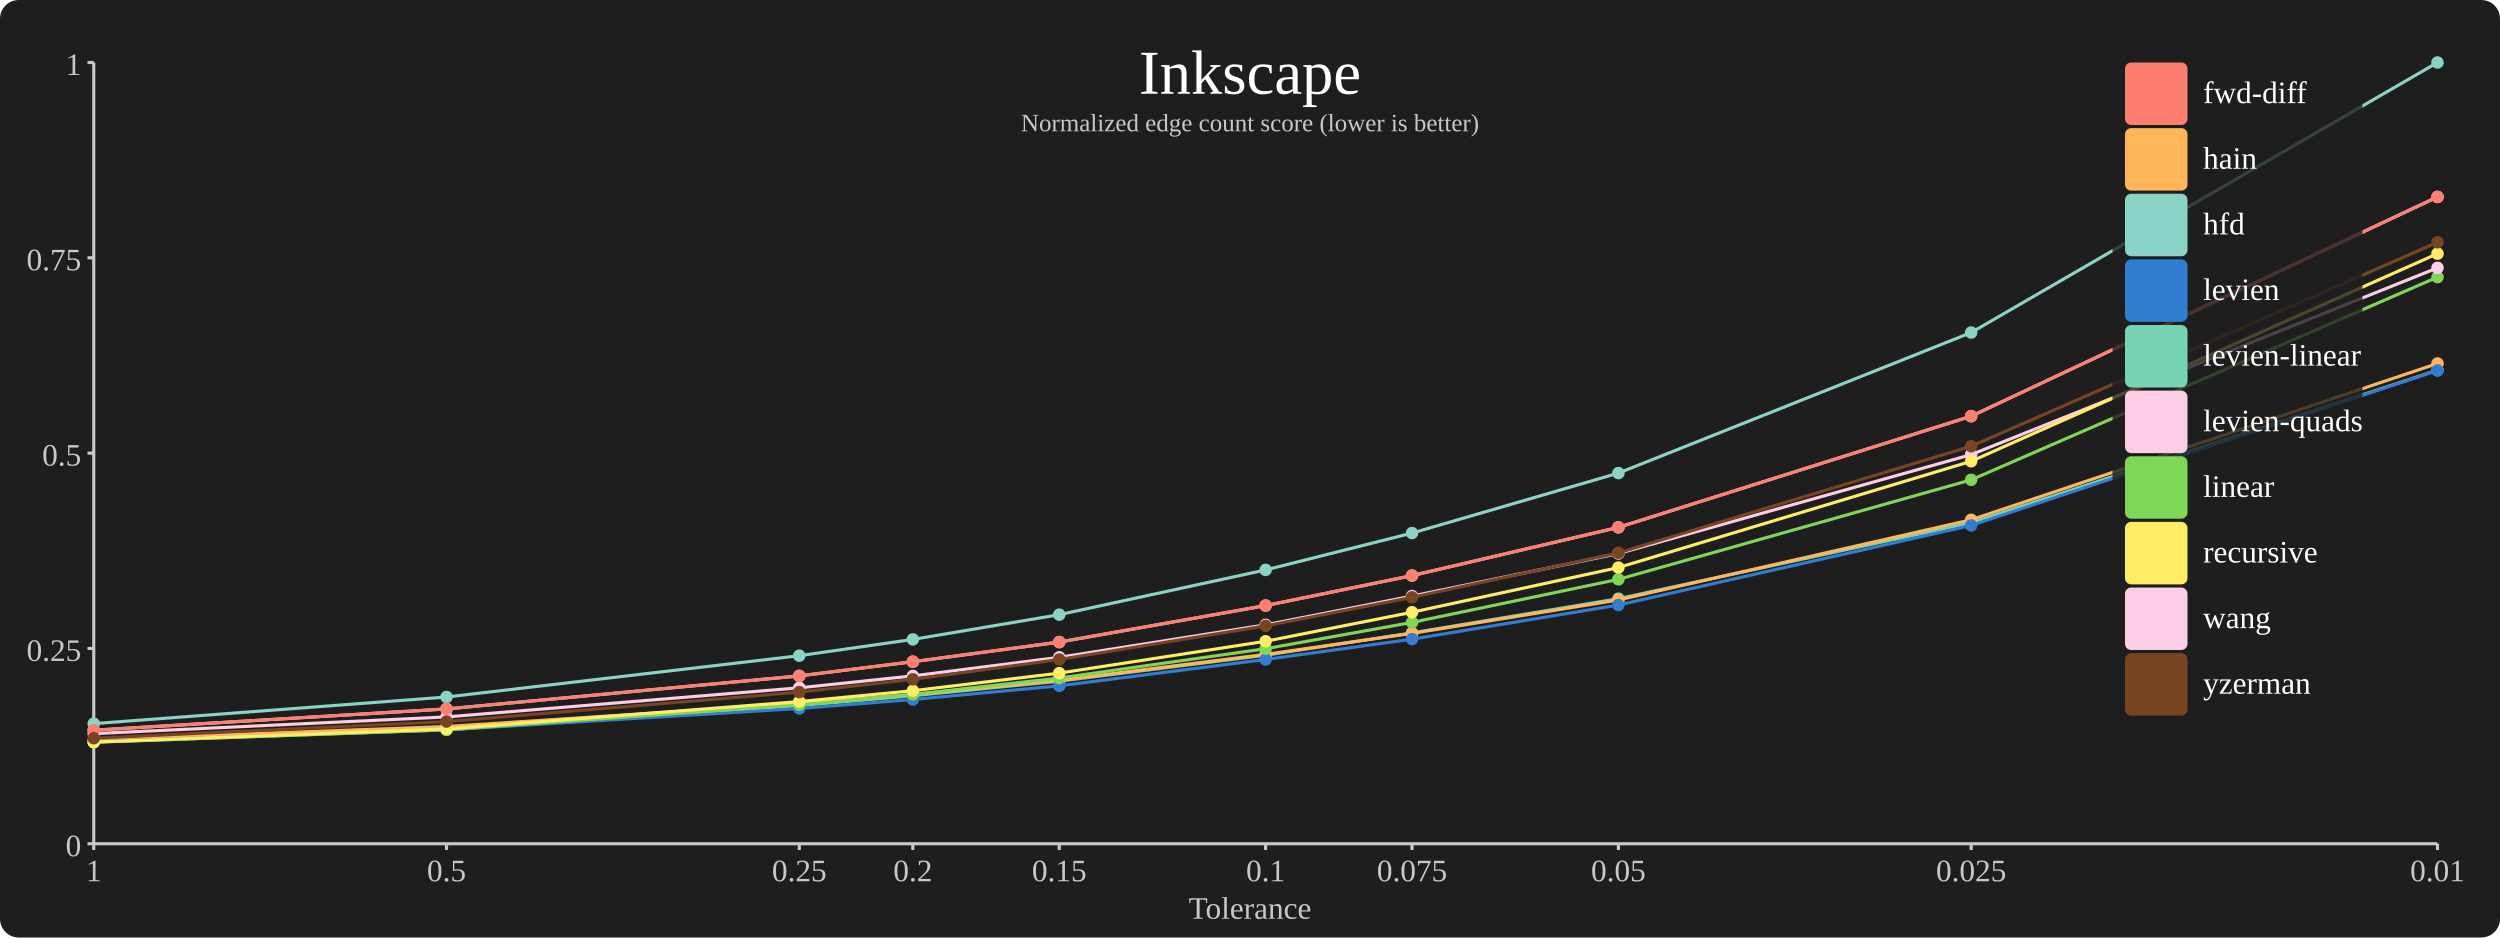
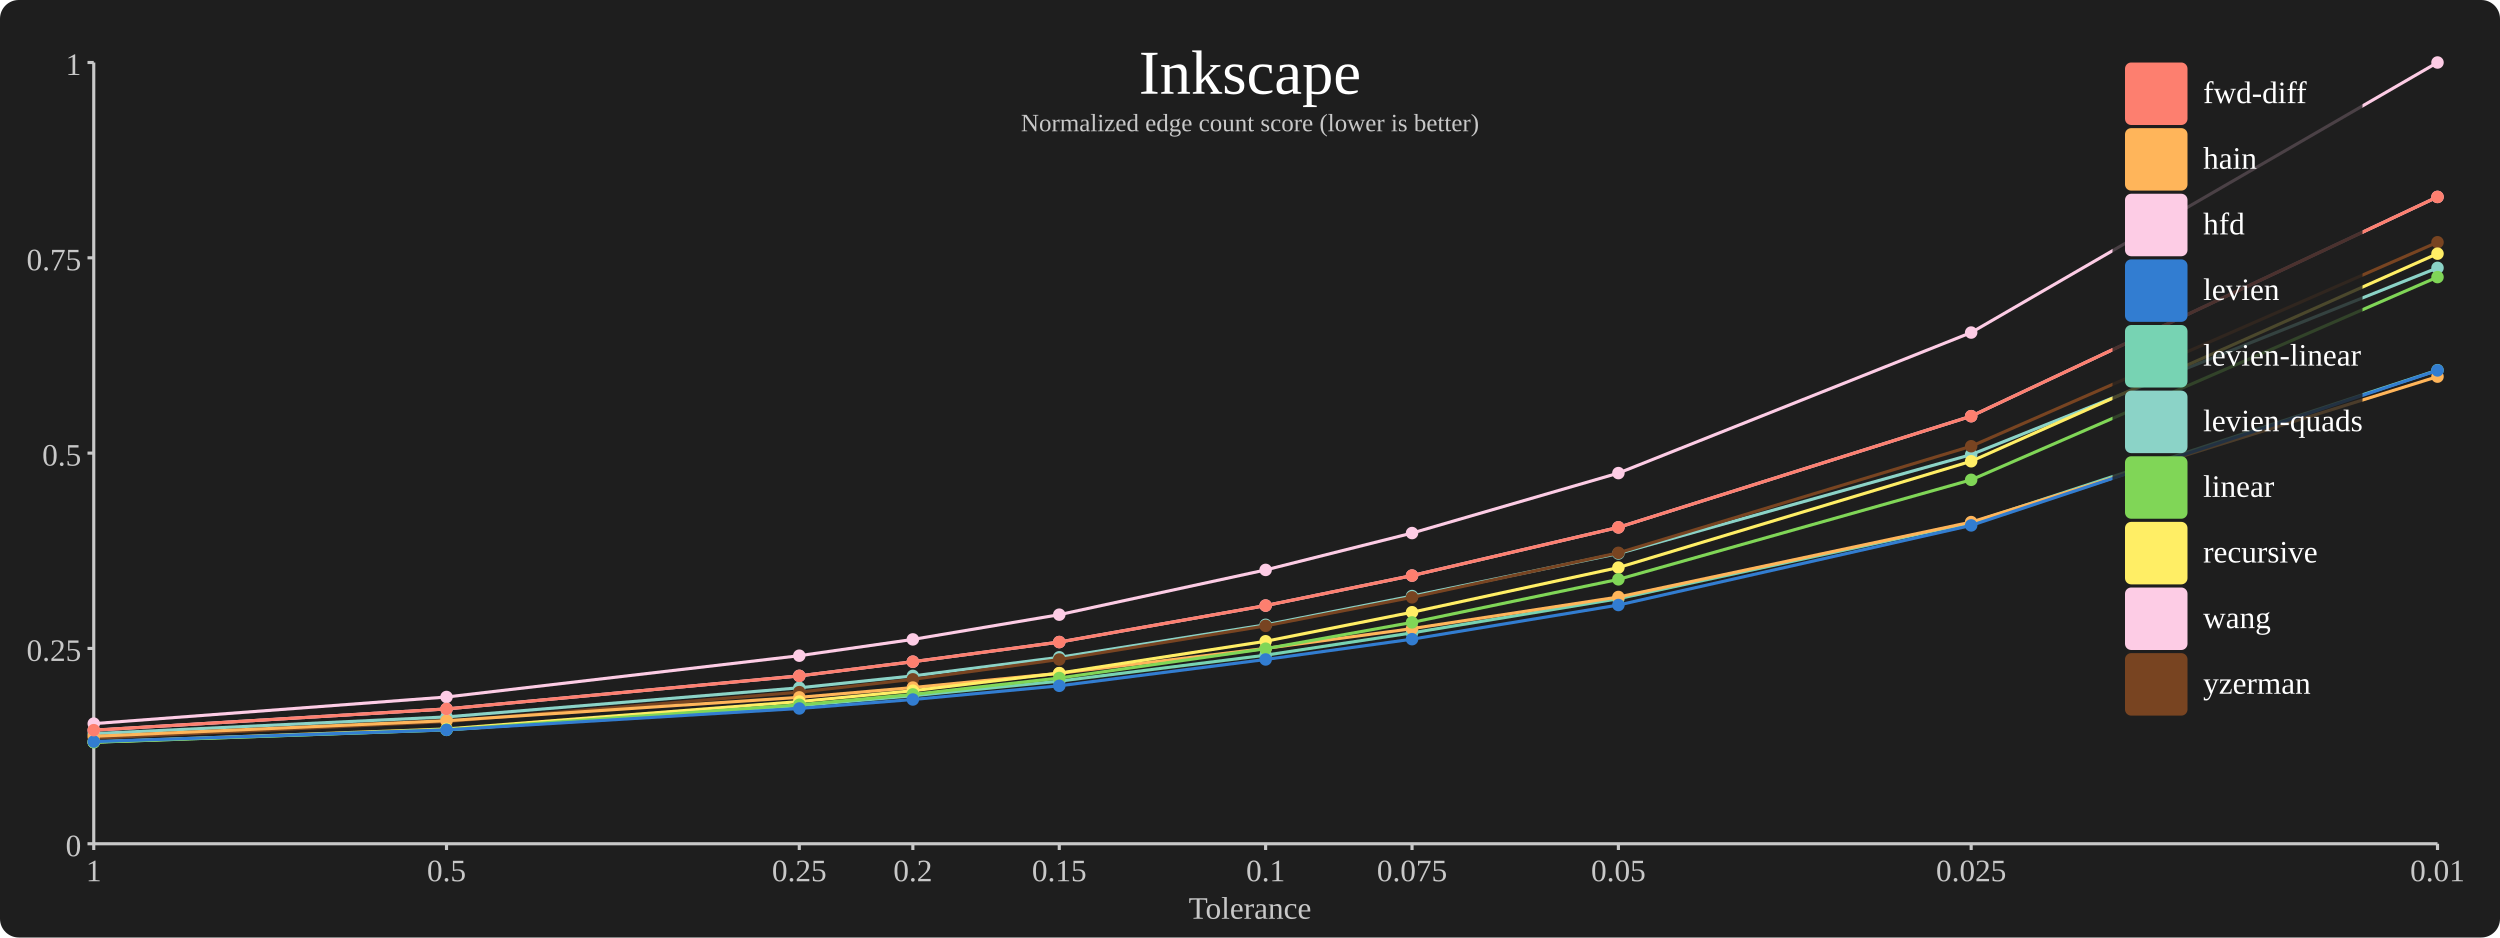
<svg xmlns="http://www.w3.org/2000/svg" viewBox="0 0 800 300">
  <rect x="0" y="0" width="800" height="300" ry="6" style="fill:rgb(30,30,30);stroke:none;fill-opacity:1;stroke-opacity:1;" />
  <path d="M 30 20 L 30 270" style="stroke:rgb(200,200,200);stroke-width:1" />
  <path d="M 30 270 L 780 270" style="stroke:rgb(200,200,200);stroke-width:1" />
  <path d="M 780 270 L 780 272" style="stroke:rgb(200,200,200);stroke-width:1" />
  <text x="780" y="282" style="font-size:10px;fill:rgb(200,200,200);text-anchor:middle;text-align:center;"> 0.01 </text>
  <path d="M 630.772 270 L 630.772 272" style="stroke:rgb(200,200,200);stroke-width:1" />
  <text x="630.772" y="282" style="font-size:10px;fill:rgb(200,200,200);text-anchor:middle;text-align:center;"> 0.025 </text>
  <path d="M 517.886 270 L 517.886 272" style="stroke:rgb(200,200,200);stroke-width:1" />
  <text x="517.886" y="282" style="font-size:10px;fill:rgb(200,200,200);text-anchor:middle;text-align:center;"> 0.05 </text>
  <path d="M 451.852 270 L 451.852 272" style="stroke:rgb(200,200,200);stroke-width:1" />
  <text x="451.852" y="282" style="font-size:10px;fill:rgb(200,200,200);text-anchor:middle;text-align:center;"> 0.075 </text>
  <path d="M 405 270 L 405 272" style="stroke:rgb(200,200,200);stroke-width:1" />
  <text x="405" y="282" style="font-size:10px;fill:rgb(200,200,200);text-anchor:middle;text-align:center;"> 0.1 </text>
  <path d="M 338.966 270 L 338.966 272" style="stroke:rgb(200,200,200);stroke-width:1" />
  <text x="338.966" y="282" style="font-size:10px;fill:rgb(200,200,200);text-anchor:middle;text-align:center;"> 0.15 </text>
  <path d="M 292.114 270 L 292.114 272" style="stroke:rgb(200,200,200);stroke-width:1" />
  <text x="292.114" y="282" style="font-size:10px;fill:rgb(200,200,200);text-anchor:middle;text-align:center;"> 0.2 </text>
  <path d="M 255.773 270 L 255.773 272" style="stroke:rgb(200,200,200);stroke-width:1" />
  <text x="255.773" y="282" style="font-size:10px;fill:rgb(200,200,200);text-anchor:middle;text-align:center;"> 0.25 </text>
  <path d="M 142.886 270 L 142.886 272" style="stroke:rgb(200,200,200);stroke-width:1" />
  <text x="142.886" y="282" style="font-size:10px;fill:rgb(200,200,200);text-anchor:middle;text-align:center;"> 0.5 </text>
  <path d="M 30 270 L 30 272" style="stroke:rgb(200,200,200);stroke-width:1" />
  <text x="30" y="282" style="font-size:10px;fill:rgb(200,200,200);text-anchor:middle;text-align:center;"> 1 </text>
  <path d="M 28 270 L 30 270" style="stroke:rgb(200,200,200);stroke-width:1" />
  <text x="26" y="274" style="font-size:10px;fill:rgb(200,200,200);text-anchor:end;text-align:right;"> 0 </text>
  <path d="M 28 207.5 L 30 207.5" style="stroke:rgb(200,200,200);stroke-width:1" />
  <text x="26" y="211.5" style="font-size:10px;fill:rgb(200,200,200);text-anchor:end;text-align:right;"> 0.25 </text>
  <path d="M 28 145 L 30 145" style="stroke:rgb(200,200,200);stroke-width:1" />
  <text x="26" y="149" style="font-size:10px;fill:rgb(200,200,200);text-anchor:end;text-align:right;"> 0.5 </text>
  <path d="M 28 82.5 L 30 82.5" style="stroke:rgb(200,200,200);stroke-width:1" />
  <text x="26" y="86.5" style="font-size:10px;fill:rgb(200,200,200);text-anchor:end;text-align:right;"> 0.75 </text>
  <path d="M 28 20 L 30 20" style="stroke:rgb(200,200,200);stroke-width:1" />
  <text x="26" y="24" style="font-size:10px;fill:rgb(200,200,200);text-anchor:end;text-align:right;"> 1 </text>
  <text x="400" y="294" style="font-size:10px;fill:rgb(200,200,200);text-anchor:middle;text-align:center;"> Tolerance </text>
+   <circle cx="780" cy="85.715" r="2" style="fill:rgb(139,211,199);stroke:none;fill-opacity:1;stroke-opacity:1;" />
+   <path d="M 780 85.715 L 630.772 145.475" style="stroke:rgb(139,211,199);stroke-width:1" />
+   <circle cx="630.772" cy="145.475" r="2" style="fill:rgb(139,211,199);stroke:none;fill-opacity:1;stroke-opacity:1;" />
+   <path d="M 630.772 145.475 L 517.886 177.132" style="stroke:rgb(139,211,199);stroke-width:1" />
+   <circle cx="517.886" cy="177.132" r="2" style="fill:rgb(139,211,199);stroke:none;fill-opacity:1;stroke-opacity:1;" />
+   <path d="M 517.886 177.132 L 451.852 190.74" style="stroke:rgb(139,211,199);stroke-width:1" />
+   <circle cx="451.852" cy="190.74" r="2" style="fill:rgb(139,211,199);stroke:none;fill-opacity:1;stroke-opacity:1;" />
+   <path d="M 451.852 190.74 L 405 199.938" style="stroke:rgb(139,211,199);stroke-width:1" />
+   <circle cx="405" cy="199.938" r="2" style="fill:rgb(139,211,199);stroke:none;fill-opacity:1;stroke-opacity:1;" />
+   <path d="M 405 199.938 L 338.966 210.333" style="stroke:rgb(139,211,199);stroke-width:1" />
+   <circle cx="338.966" cy="210.333" r="2" style="fill:rgb(139,211,199);stroke:none;fill-opacity:1;stroke-opacity:1;" />
+   <path d="M 338.966 210.333 L 292.114 216.285" style="stroke:rgb(139,211,199);stroke-width:1" />
+   <circle cx="292.114" cy="216.285" r="2" style="fill:rgb(139,211,199);stroke:none;fill-opacity:1;stroke-opacity:1;" />
+   <path d="M 292.114 216.285 L 255.773 220.093" style="stroke:rgb(139,211,199);stroke-width:1" />
+   <circle cx="255.773" cy="220.093" r="2" style="fill:rgb(139,211,199);stroke:none;fill-opacity:1;stroke-opacity:1;" />
+   <path d="M 255.773 220.093 L 142.886 229.41" style="stroke:rgb(139,211,199);stroke-width:1" />
+   <circle cx="142.886" cy="229.41" r="2" style="fill:rgb(139,211,199);stroke:none;fill-opacity:1;stroke-opacity:1;" />
+   <path d="M 142.886 229.41 L 30 234.755" style="stroke:rgb(139,211,199);stroke-width:1" />
+   <circle cx="30" cy="234.755" r="2" style="fill:rgb(139,211,199);stroke:none;fill-opacity:1;stroke-opacity:1;" />
  <circle cx="780" cy="118.465" r="2" style="fill:rgb(119,211,179);stroke:none;fill-opacity:1;stroke-opacity:1;" />
  <path d="M 780 118.465 L 630.772 167.312" style="stroke:rgb(119,211,179);stroke-width:1" />
  <circle cx="630.772" cy="167.312" r="2" style="fill:rgb(119,211,179);stroke:none;fill-opacity:1;stroke-opacity:1;" />
  <path d="M 630.772 167.312 L 517.886 191.573" style="stroke:rgb(119,211,179);stroke-width:1" />
  <circle cx="517.886" cy="191.573" r="2" style="fill:rgb(119,211,179);stroke:none;fill-opacity:1;stroke-opacity:1;" />
  <path d="M 517.886 191.573 L 451.852 202.515" style="stroke:rgb(119,211,179);stroke-width:1" />
  <circle cx="451.852" cy="202.515" r="2" style="fill:rgb(119,211,179);stroke:none;fill-opacity:1;stroke-opacity:1;" />
  <path d="M 451.852 202.515 L 405 209.653" style="stroke:rgb(119,211,179);stroke-width:1" />
  <circle cx="405" cy="209.653" r="2" style="fill:rgb(119,211,179);stroke:none;fill-opacity:1;stroke-opacity:1;" />
  <path d="M 405 209.653 L 338.966 217.965" style="stroke:rgb(119,211,179);stroke-width:1" />
  <circle cx="338.966" cy="217.965" r="2" style="fill:rgb(119,211,179);stroke:none;fill-opacity:1;stroke-opacity:1;" />
  <path d="M 338.966 217.965 L 292.114 222.632" style="stroke:rgb(119,211,179);stroke-width:1" />
  <circle cx="292.114" cy="222.632" r="2" style="fill:rgb(119,211,179);stroke:none;fill-opacity:1;stroke-opacity:1;" />
  <path d="M 292.114 222.632 L 255.773 225.798" style="stroke:rgb(119,211,179);stroke-width:1" />
  <circle cx="255.773" cy="225.798" r="2" style="fill:rgb(119,211,179);stroke:none;fill-opacity:1;stroke-opacity:1;" />
  <path d="M 255.773 225.798 L 142.886 233.555" style="stroke:rgb(119,211,179);stroke-width:1" />
  <circle cx="142.886" cy="233.555" r="2" style="fill:rgb(119,211,179);stroke:none;fill-opacity:1;stroke-opacity:1;" />
  <path d="M 142.886 233.555 L 30 237.51" style="stroke:rgb(119,211,179);stroke-width:1" />
  <circle cx="30" cy="237.51" r="2" style="fill:rgb(119,211,179);stroke:none;fill-opacity:1;stroke-opacity:1;" />
-   <circle cx="780" cy="116.315" r="2" style="fill:rgb(255,181,90);stroke:none;fill-opacity:1;stroke-opacity:1;" />
-   <path d="M 780 116.315 L 630.772 166.325" style="stroke:rgb(255,181,90);stroke-width:1" />
-   <circle cx="630.772" cy="166.325" r="2" style="fill:rgb(255,181,90);stroke:none;fill-opacity:1;stroke-opacity:1;" />
-   <path d="M 630.772 166.325 L 517.886 191.985" style="stroke:rgb(255,181,90);stroke-width:1" />
-   <circle cx="517.886" cy="191.985" r="2" style="fill:rgb(255,181,90);stroke:none;fill-opacity:1;stroke-opacity:1;" />
-   <path d="M 517.886 191.985 L 451.852 202.677" style="stroke:rgb(255,181,90);stroke-width:1" />
-   <circle cx="451.852" cy="202.677" r="2" style="fill:rgb(255,181,90);stroke:none;fill-opacity:1;stroke-opacity:1;" />
-   <path d="M 451.852 202.677 L 405 209.39" style="stroke:rgb(255,181,90);stroke-width:1" />
-   <circle cx="405" cy="209.39" r="2" style="fill:rgb(255,181,90);stroke:none;fill-opacity:1;stroke-opacity:1;" />
-   <path d="M 405 209.39 L 338.966 217.678" style="stroke:rgb(255,181,90);stroke-width:1" />
-   <circle cx="338.966" cy="217.678" r="2" style="fill:rgb(255,181,90);stroke:none;fill-opacity:1;stroke-opacity:1;" />
-   <path d="M 338.966 217.678 L 292.114 222.228" style="stroke:rgb(255,181,90);stroke-width:1" />
-   <circle cx="292.114" cy="222.228" r="2" style="fill:rgb(255,181,90);stroke:none;fill-opacity:1;stroke-opacity:1;" />
-   <path d="M 292.114 222.228 L 255.773 225.113" style="stroke:rgb(255,181,90);stroke-width:1" />
-   <circle cx="255.773" cy="225.113" r="2" style="fill:rgb(255,181,90);stroke:none;fill-opacity:1;stroke-opacity:1;" />
-   <path d="M 255.773 225.113 L 142.886 232.475" style="stroke:rgb(255,181,90);stroke-width:1" />
-   <circle cx="142.886" cy="232.475" r="2" style="fill:rgb(255,181,90);stroke:none;fill-opacity:1;stroke-opacity:1;" />
-   <path d="M 142.886 232.475 L 30 236.67" style="stroke:rgb(255,181,90);stroke-width:1" />
-   <circle cx="30" cy="236.67" r="2" style="fill:rgb(255,181,90);stroke:none;fill-opacity:1;stroke-opacity:1;" />
+   <circle cx="780" cy="77.525" r="2" style="fill:rgb(120,68,33);stroke:none;fill-opacity:1;stroke-opacity:1;" />
+   <path d="M 780 77.525 L 630.772 142.795" style="stroke:rgb(120,68,33);stroke-width:1" />
+   <circle cx="630.772" cy="142.795" r="2" style="fill:rgb(120,68,33);stroke:none;fill-opacity:1;stroke-opacity:1;" />
+   <path d="M 630.772 142.795 L 517.886 176.91" style="stroke:rgb(120,68,33);stroke-width:1" />
+   <circle cx="517.886" cy="176.91" r="2" style="fill:rgb(120,68,33);stroke:none;fill-opacity:1;stroke-opacity:1;" />
+   <path d="M 517.886 176.91 L 451.852 191.145" style="stroke:rgb(120,68,33);stroke-width:1" />
+   <circle cx="451.852" cy="191.145" r="2" style="fill:rgb(120,68,33);stroke:none;fill-opacity:1;stroke-opacity:1;" />
+   <path d="M 451.852 191.145 L 405 200.278" style="stroke:rgb(120,68,33);stroke-width:1" />
+   <circle cx="405" cy="200.278" r="2" style="fill:rgb(120,68,33);stroke:none;fill-opacity:1;stroke-opacity:1;" />
+   <path d="M 405 200.278 L 338.966 211.037" style="stroke:rgb(120,68,33);stroke-width:1" />
+   <circle cx="338.966" cy="211.037" r="2" style="fill:rgb(120,68,33);stroke:none;fill-opacity:1;stroke-opacity:1;" />
+   <path d="M 338.966 211.037 L 292.114 217.382" style="stroke:rgb(120,68,33);stroke-width:1" />
+   <circle cx="292.114" cy="217.382" r="2" style="fill:rgb(120,68,33);stroke:none;fill-opacity:1;stroke-opacity:1;" />
+   <path d="M 292.114 217.382 L 255.773 221.482" style="stroke:rgb(120,68,33);stroke-width:1" />
+   <circle cx="255.773" cy="221.482" r="2" style="fill:rgb(120,68,33);stroke:none;fill-opacity:1;stroke-opacity:1;" />
+   <path d="M 255.773 221.482 L 142.886 230.895" style="stroke:rgb(120,68,33);stroke-width:1" />
+   <circle cx="142.886" cy="230.895" r="2" style="fill:rgb(120,68,33);stroke:none;fill-opacity:1;stroke-opacity:1;" />
+   <path d="M 142.886 230.895 L 30 236.225" style="stroke:rgb(120,68,33);stroke-width:1" />
+   <circle cx="30" cy="236.225" r="2" style="fill:rgb(120,68,33);stroke:none;fill-opacity:1;stroke-opacity:1;" />
+   <circle cx="780" cy="20" r="2" style="fill:rgb(253,204,229);stroke:none;fill-opacity:1;stroke-opacity:1;" />
+   <path d="M 780 20 L 630.772 106.417" style="stroke:rgb(253,204,229);stroke-width:1" />
+   <circle cx="630.772" cy="106.417" r="2" style="fill:rgb(253,204,229);stroke:none;fill-opacity:1;stroke-opacity:1;" />
+   <path d="M 630.772 106.417 L 517.886 151.39" style="stroke:rgb(253,204,229);stroke-width:1" />
+   <circle cx="517.886" cy="151.39" r="2" style="fill:rgb(253,204,229);stroke:none;fill-opacity:1;stroke-opacity:1;" />
+   <path d="M 517.886 151.39 L 451.852 170.58" style="stroke:rgb(253,204,229);stroke-width:1" />
+   <circle cx="451.852" cy="170.58" r="2" style="fill:rgb(253,204,229);stroke:none;fill-opacity:1;stroke-opacity:1;" />
+   <path d="M 451.852 170.58 L 405 182.373" style="stroke:rgb(253,204,229);stroke-width:1" />
+   <circle cx="405" cy="182.373" r="2" style="fill:rgb(253,204,229);stroke:none;fill-opacity:1;stroke-opacity:1;" />
+   <path d="M 405 182.373 L 338.966 196.692" style="stroke:rgb(253,204,229);stroke-width:1" />
+   <circle cx="338.966" cy="196.692" r="2" style="fill:rgb(253,204,229);stroke:none;fill-opacity:1;stroke-opacity:1;" />
+   <path d="M 338.966 196.692 L 292.114 204.607" style="stroke:rgb(253,204,229);stroke-width:1" />
+   <circle cx="292.114" cy="204.607" r="2" style="fill:rgb(253,204,229);stroke:none;fill-opacity:1;stroke-opacity:1;" />
+   <path d="M 292.114 204.607 L 255.773 209.82" style="stroke:rgb(253,204,229);stroke-width:1" />
+   <circle cx="255.773" cy="209.82" r="2" style="fill:rgb(253,204,229);stroke:none;fill-opacity:1;stroke-opacity:1;" />
+   <path d="M 255.773 209.82 L 142.886 223.037" style="stroke:rgb(253,204,229);stroke-width:1" />
+   <circle cx="142.886" cy="223.037" r="2" style="fill:rgb(253,204,229);stroke:none;fill-opacity:1;stroke-opacity:1;" />
+   <path d="M 142.886 223.037 L 30 231.558" style="stroke:rgb(253,204,229);stroke-width:1" />
+   <circle cx="30" cy="231.558" r="2" style="fill:rgb(253,204,229);stroke:none;fill-opacity:1;stroke-opacity:1;" />
+   <circle cx="780" cy="120.517" r="2" style="fill:rgb(255,181,90);stroke:none;fill-opacity:1;stroke-opacity:1;" />
+   <path d="M 780 120.517 L 630.772 167.067" style="stroke:rgb(255,181,90);stroke-width:1" />
+   <circle cx="630.772" cy="167.067" r="2" style="fill:rgb(255,181,90);stroke:none;fill-opacity:1;stroke-opacity:1;" />
+   <path d="M 630.772 167.067 L 517.886 191.037" style="stroke:rgb(255,181,90);stroke-width:1" />
+   <circle cx="517.886" cy="191.037" r="2" style="fill:rgb(255,181,90);stroke:none;fill-opacity:1;stroke-opacity:1;" />
+   <path d="M 517.886 191.037 L 451.852 201.157" style="stroke:rgb(255,181,90);stroke-width:1" />
+   <circle cx="451.852" cy="201.157" r="2" style="fill:rgb(255,181,90);stroke:none;fill-opacity:1;stroke-opacity:1;" />
+   <path d="M 451.852 201.157 L 405 207.482" style="stroke:rgb(255,181,90);stroke-width:1" />
+   <circle cx="405" cy="207.482" r="2" style="fill:rgb(255,181,90);stroke:none;fill-opacity:1;stroke-opacity:1;" />
+   <path d="M 405 207.482 L 338.966 215.438" style="stroke:rgb(255,181,90);stroke-width:1" />
+   <circle cx="338.966" cy="215.438" r="2" style="fill:rgb(255,181,90);stroke:none;fill-opacity:1;stroke-opacity:1;" />
+   <path d="M 338.966 215.438 L 292.114 220.015" style="stroke:rgb(255,181,90);stroke-width:1" />
+   <circle cx="292.114" cy="220.015" r="2" style="fill:rgb(255,181,90);stroke:none;fill-opacity:1;stroke-opacity:1;" />
+   <path d="M 292.114 220.015 L 255.773 223.15" style="stroke:rgb(255,181,90);stroke-width:1" />
+   <circle cx="255.773" cy="223.15" r="2" style="fill:rgb(255,181,90);stroke:none;fill-opacity:1;stroke-opacity:1;" />
+   <path d="M 255.773 223.15 L 142.886 230.615" style="stroke:rgb(255,181,90);stroke-width:1" />
+   <circle cx="142.886" cy="230.615" r="2" style="fill:rgb(255,181,90);stroke:none;fill-opacity:1;stroke-opacity:1;" />
+   <path d="M 142.886 230.615 L 30 235.613" style="stroke:rgb(255,181,90);stroke-width:1" />
+   <circle cx="30" cy="235.613" r="2" style="fill:rgb(255,181,90);stroke:none;fill-opacity:1;stroke-opacity:1;" />
+   <circle cx="780" cy="81.17" r="2" style="fill:rgb(255,238,101);stroke:none;fill-opacity:1;stroke-opacity:1;" />
+   <path d="M 780 81.17 L 630.772 147.603" style="stroke:rgb(255,238,101);stroke-width:1" />
+   <circle cx="630.772" cy="147.603" r="2" style="fill:rgb(255,238,101);stroke:none;fill-opacity:1;stroke-opacity:1;" />
+   <path d="M 630.772 147.603 L 517.886 181.618" style="stroke:rgb(255,238,101);stroke-width:1" />
+   <circle cx="517.886" cy="181.618" r="2" style="fill:rgb(255,238,101);stroke:none;fill-opacity:1;stroke-opacity:1;" />
+   <path d="M 517.886 181.618 L 451.852 195.91" style="stroke:rgb(255,238,101);stroke-width:1" />
+   <circle cx="451.852" cy="195.91" r="2" style="fill:rgb(255,238,101);stroke:none;fill-opacity:1;stroke-opacity:1;" />
+   <path d="M 451.852 195.91 L 405 205.202" style="stroke:rgb(255,238,101);stroke-width:1" />
+   <circle cx="405" cy="205.202" r="2" style="fill:rgb(255,238,101);stroke:none;fill-opacity:1;stroke-opacity:1;" />
+   <path d="M 405 205.202 L 338.966 215.397" style="stroke:rgb(255,238,101);stroke-width:1" />
+   <circle cx="338.966" cy="215.397" r="2" style="fill:rgb(255,238,101);stroke:none;fill-opacity:1;stroke-opacity:1;" />
+   <path d="M 338.966 215.397 L 292.114 221.025" style="stroke:rgb(255,238,101);stroke-width:1" />
+   <circle cx="292.114" cy="221.025" r="2" style="fill:rgb(255,238,101);stroke:none;fill-opacity:1;stroke-opacity:1;" />
+   <path d="M 292.114 221.025 L 255.773 224.498" style="stroke:rgb(255,238,101);stroke-width:1" />
+   <circle cx="255.773" cy="224.498" r="2" style="fill:rgb(255,238,101);stroke:none;fill-opacity:1;stroke-opacity:1;" />
+   <path d="M 255.773 224.498 L 142.886 233.262" style="stroke:rgb(255,238,101);stroke-width:1" />
+   <circle cx="142.886" cy="233.262" r="2" style="fill:rgb(255,238,101);stroke:none;fill-opacity:1;stroke-opacity:1;" />
+   <path d="M 142.886 233.262 L 30 237.433" style="stroke:rgb(255,238,101);stroke-width:1" />
+   <circle cx="30" cy="237.433" r="2" style="fill:rgb(255,238,101);stroke:none;fill-opacity:1;stroke-opacity:1;" />
+   <circle cx="780" cy="63.015" r="2" style="fill:rgb(253,204,229);stroke:none;fill-opacity:1;stroke-opacity:1;" />
+   <path d="M 780 63.015 L 630.772 133.175" style="stroke:rgb(253,204,229);stroke-width:1" />
+   <circle cx="630.772" cy="133.175" r="2" style="fill:rgb(253,204,229);stroke:none;fill-opacity:1;stroke-opacity:1;" />
+   <path d="M 630.772 133.175 L 517.886 168.755" style="stroke:rgb(253,204,229);stroke-width:1" />
+   <circle cx="517.886" cy="168.755" r="2" style="fill:rgb(253,204,229);stroke:none;fill-opacity:1;stroke-opacity:1;" />
+   <path d="M 517.886 168.755 L 451.852 184.188" style="stroke:rgb(253,204,229);stroke-width:1" />
+   <circle cx="451.852" cy="184.188" r="2" style="fill:rgb(253,204,229);stroke:none;fill-opacity:1;stroke-opacity:1;" />
+   <path d="M 451.852 184.188 L 405 193.782" style="stroke:rgb(253,204,229);stroke-width:1" />
+   <circle cx="405" cy="193.782" r="2" style="fill:rgb(253,204,229);stroke:none;fill-opacity:1;stroke-opacity:1;" />
+   <path d="M 405 193.782 L 338.966 205.457" style="stroke:rgb(253,204,229);stroke-width:1" />
+   <circle cx="338.966" cy="205.457" r="2" style="fill:rgb(253,204,229);stroke:none;fill-opacity:1;stroke-opacity:1;" />
+   <path d="M 338.966 205.457 L 292.114 211.743" style="stroke:rgb(253,204,229);stroke-width:1" />
+   <circle cx="292.114" cy="211.743" r="2" style="fill:rgb(253,204,229);stroke:none;fill-opacity:1;stroke-opacity:1;" />
+   <path d="M 292.114 211.743 L 255.773 216.28" style="stroke:rgb(253,204,229);stroke-width:1" />
+   <circle cx="255.773" cy="216.28" r="2" style="fill:rgb(253,204,229);stroke:none;fill-opacity:1;stroke-opacity:1;" />
+   <path d="M 255.773 216.28 L 142.886 226.855" style="stroke:rgb(253,204,229);stroke-width:1" />
+   <circle cx="142.886" cy="226.855" r="2" style="fill:rgb(253,204,229);stroke:none;fill-opacity:1;stroke-opacity:1;" />
+   <path d="M 142.886 226.855 L 30 233.655" style="stroke:rgb(253,204,229);stroke-width:1" />
+   <circle cx="30" cy="233.655" r="2" style="fill:rgb(253,204,229);stroke:none;fill-opacity:1;stroke-opacity:1;" />
+   <circle cx="780" cy="88.667" r="2" style="fill:rgb(128,214,87);stroke:none;fill-opacity:1;stroke-opacity:1;" />
+   <path d="M 780 88.667 L 630.772 153.543" style="stroke:rgb(128,214,87);stroke-width:1" />
+   <circle cx="630.772" cy="153.543" r="2" style="fill:rgb(128,214,87);stroke:none;fill-opacity:1;stroke-opacity:1;" />
+   <path d="M 630.772 153.543 L 517.886 185.39" style="stroke:rgb(128,214,87);stroke-width:1" />
+   <circle cx="517.886" cy="185.39" r="2" style="fill:rgb(128,214,87);stroke:none;fill-opacity:1;stroke-opacity:1;" />
+   <path d="M 517.886 185.39 L 451.852 199.168" style="stroke:rgb(128,214,87);stroke-width:1" />
+   <circle cx="451.852" cy="199.168" r="2" style="fill:rgb(128,214,87);stroke:none;fill-opacity:1;stroke-opacity:1;" />
+   <path d="M 451.852 199.168 L 405 207.577" style="stroke:rgb(128,214,87);stroke-width:1" />
+   <circle cx="405" cy="207.577" r="2" style="fill:rgb(128,214,87);stroke:none;fill-opacity:1;stroke-opacity:1;" />
+   <path d="M 405 207.577 L 338.966 216.963" style="stroke:rgb(128,214,87);stroke-width:1" />
+   <circle cx="338.966" cy="216.963" r="2" style="fill:rgb(128,214,87);stroke:none;fill-opacity:1;stroke-opacity:1;" />
+   <path d="M 338.966 216.963 L 292.114 222.202" style="stroke:rgb(128,214,87);stroke-width:1" />
+   <circle cx="292.114" cy="222.202" r="2" style="fill:rgb(128,214,87);stroke:none;fill-opacity:1;stroke-opacity:1;" />
+   <path d="M 292.114 222.202 L 255.773 225.532" style="stroke:rgb(128,214,87);stroke-width:1" />
+   <circle cx="255.773" cy="225.532" r="2" style="fill:rgb(128,214,87);stroke:none;fill-opacity:1;stroke-opacity:1;" />
+   <path d="M 255.773 225.532 L 142.886 233.515" style="stroke:rgb(128,214,87);stroke-width:1" />
+   <circle cx="142.886" cy="233.515" r="2" style="fill:rgb(128,214,87);stroke:none;fill-opacity:1;stroke-opacity:1;" />
+   <path d="M 142.886 233.515 L 30 237.493" style="stroke:rgb(128,214,87);stroke-width:1" />
+   <circle cx="30" cy="237.493" r="2" style="fill:rgb(128,214,87);stroke:none;fill-opacity:1;stroke-opacity:1;" />
  <circle cx="780" cy="118.532" r="2" style="fill:rgb(50,125,209);stroke:none;fill-opacity:1;stroke-opacity:1;" />
  <path d="M 780 118.532 L 630.772 168.127" style="stroke:rgb(50,125,209);stroke-width:1" />
  <circle cx="630.772" cy="168.127" r="2" style="fill:rgb(50,125,209);stroke:none;fill-opacity:1;stroke-opacity:1;" />
  <path d="M 630.772 168.127 L 517.886 193.607" style="stroke:rgb(50,125,209);stroke-width:1" />
  <circle cx="517.886" cy="193.607" r="2" style="fill:rgb(50,125,209);stroke:none;fill-opacity:1;stroke-opacity:1;" />
  <path d="M 517.886 193.607 L 451.852 204.53" style="stroke:rgb(50,125,209);stroke-width:1" />
  <circle cx="451.852" cy="204.53" r="2" style="fill:rgb(50,125,209);stroke:none;fill-opacity:1;stroke-opacity:1;" />
  <path d="M 451.852 204.53 L 405 211.028" style="stroke:rgb(50,125,209);stroke-width:1" />
  <circle cx="405" cy="211.028" r="2" style="fill:rgb(50,125,209);stroke:none;fill-opacity:1;stroke-opacity:1;" />
  <path d="M 405 211.028 L 338.966 219.458" style="stroke:rgb(50,125,209);stroke-width:1" />
  <circle cx="338.966" cy="219.458" r="2" style="fill:rgb(50,125,209);stroke:none;fill-opacity:1;stroke-opacity:1;" />
  <path d="M 338.966 219.458 L 292.114 223.84" style="stroke:rgb(50,125,209);stroke-width:1" />
  <circle cx="292.114" cy="223.84" r="2" style="fill:rgb(50,125,209);stroke:none;fill-opacity:1;stroke-opacity:1;" />
  <path d="M 292.114 223.84 L 255.773 226.71" style="stroke:rgb(50,125,209);stroke-width:1" />
  <circle cx="255.773" cy="226.71" r="2" style="fill:rgb(50,125,209);stroke:none;fill-opacity:1;stroke-opacity:1;" />
  <path d="M 255.773 226.71 L 142.886 233.553" style="stroke:rgb(50,125,209);stroke-width:1" />
  <circle cx="142.886" cy="233.553" r="2" style="fill:rgb(50,125,209);stroke:none;fill-opacity:1;stroke-opacity:1;" />
  <path d="M 142.886 233.553 L 30 237.295" style="stroke:rgb(50,125,209);stroke-width:1" />
  <circle cx="30" cy="237.295" r="2" style="fill:rgb(50,125,209);stroke:none;fill-opacity:1;stroke-opacity:1;" />
-   <circle cx="780" cy="88.667" r="2" style="fill:rgb(128,214,87);stroke:none;fill-opacity:1;stroke-opacity:1;" />
-   <path d="M 780 88.667 L 630.772 153.543" style="stroke:rgb(128,214,87);stroke-width:1" />
-   <circle cx="630.772" cy="153.543" r="2" style="fill:rgb(128,214,87);stroke:none;fill-opacity:1;stroke-opacity:1;" />
-   <path d="M 630.772 153.543 L 517.886 185.39" style="stroke:rgb(128,214,87);stroke-width:1" />
-   <circle cx="517.886" cy="185.39" r="2" style="fill:rgb(128,214,87);stroke:none;fill-opacity:1;stroke-opacity:1;" />
-   <path d="M 517.886 185.39 L 451.852 199.168" style="stroke:rgb(128,214,87);stroke-width:1" />
-   <circle cx="451.852" cy="199.168" r="2" style="fill:rgb(128,214,87);stroke:none;fill-opacity:1;stroke-opacity:1;" />
-   <path d="M 451.852 199.168 L 405 207.577" style="stroke:rgb(128,214,87);stroke-width:1" />
-   <circle cx="405" cy="207.577" r="2" style="fill:rgb(128,214,87);stroke:none;fill-opacity:1;stroke-opacity:1;" />
-   <path d="M 405 207.577 L 338.966 216.963" style="stroke:rgb(128,214,87);stroke-width:1" />
-   <circle cx="338.966" cy="216.963" r="2" style="fill:rgb(128,214,87);stroke:none;fill-opacity:1;stroke-opacity:1;" />
-   <path d="M 338.966 216.963 L 292.114 222.202" style="stroke:rgb(128,214,87);stroke-width:1" />
-   <circle cx="292.114" cy="222.202" r="2" style="fill:rgb(128,214,87);stroke:none;fill-opacity:1;stroke-opacity:1;" />
-   <path d="M 292.114 222.202 L 255.773 225.532" style="stroke:rgb(128,214,87);stroke-width:1" />
-   <circle cx="255.773" cy="225.532" r="2" style="fill:rgb(128,214,87);stroke:none;fill-opacity:1;stroke-opacity:1;" />
-   <path d="M 255.773 225.532 L 142.886 233.515" style="stroke:rgb(128,214,87);stroke-width:1" />
-   <circle cx="142.886" cy="233.515" r="2" style="fill:rgb(128,214,87);stroke:none;fill-opacity:1;stroke-opacity:1;" />
-   <path d="M 142.886 233.515 L 30 237.493" style="stroke:rgb(128,214,87);stroke-width:1" />
-   <circle cx="30" cy="237.493" r="2" style="fill:rgb(128,214,87);stroke:none;fill-opacity:1;stroke-opacity:1;" />
-   <circle cx="780" cy="63.015" r="2" style="fill:rgb(253,204,229);stroke:none;fill-opacity:1;stroke-opacity:1;" />
-   <path d="M 780 63.015 L 630.772 133.175" style="stroke:rgb(253,204,229);stroke-width:1" />
-   <circle cx="630.772" cy="133.175" r="2" style="fill:rgb(253,204,229);stroke:none;fill-opacity:1;stroke-opacity:1;" />
-   <path d="M 630.772 133.175 L 517.886 168.755" style="stroke:rgb(253,204,229);stroke-width:1" />
-   <circle cx="517.886" cy="168.755" r="2" style="fill:rgb(253,204,229);stroke:none;fill-opacity:1;stroke-opacity:1;" />
-   <path d="M 517.886 168.755 L 451.852 184.188" style="stroke:rgb(253,204,229);stroke-width:1" />
-   <circle cx="451.852" cy="184.188" r="2" style="fill:rgb(253,204,229);stroke:none;fill-opacity:1;stroke-opacity:1;" />
-   <path d="M 451.852 184.188 L 405 193.782" style="stroke:rgb(253,204,229);stroke-width:1" />
-   <circle cx="405" cy="193.782" r="2" style="fill:rgb(253,204,229);stroke:none;fill-opacity:1;stroke-opacity:1;" />
-   <path d="M 405 193.782 L 338.966 205.457" style="stroke:rgb(253,204,229);stroke-width:1" />
-   <circle cx="338.966" cy="205.457" r="2" style="fill:rgb(253,204,229);stroke:none;fill-opacity:1;stroke-opacity:1;" />
-   <path d="M 338.966 205.457 L 292.114 211.743" style="stroke:rgb(253,204,229);stroke-width:1" />
-   <circle cx="292.114" cy="211.743" r="2" style="fill:rgb(253,204,229);stroke:none;fill-opacity:1;stroke-opacity:1;" />
-   <path d="M 292.114 211.743 L 255.773 216.28" style="stroke:rgb(253,204,229);stroke-width:1" />
-   <circle cx="255.773" cy="216.28" r="2" style="fill:rgb(253,204,229);stroke:none;fill-opacity:1;stroke-opacity:1;" />
-   <path d="M 255.773 216.28 L 142.886 226.855" style="stroke:rgb(253,204,229);stroke-width:1" />
-   <circle cx="142.886" cy="226.855" r="2" style="fill:rgb(253,204,229);stroke:none;fill-opacity:1;stroke-opacity:1;" />
-   <path d="M 142.886 226.855 L 30 233.655" style="stroke:rgb(253,204,229);stroke-width:1" />
-   <circle cx="30" cy="233.655" r="2" style="fill:rgb(253,204,229);stroke:none;fill-opacity:1;stroke-opacity:1;" />
-   <circle cx="780" cy="20" r="2" style="fill:rgb(139,211,199);stroke:none;fill-opacity:1;stroke-opacity:1;" />
-   <path d="M 780 20 L 630.772 106.417" style="stroke:rgb(139,211,199);stroke-width:1" />
-   <circle cx="630.772" cy="106.417" r="2" style="fill:rgb(139,211,199);stroke:none;fill-opacity:1;stroke-opacity:1;" />
-   <path d="M 630.772 106.417 L 517.886 151.39" style="stroke:rgb(139,211,199);stroke-width:1" />
-   <circle cx="517.886" cy="151.39" r="2" style="fill:rgb(139,211,199);stroke:none;fill-opacity:1;stroke-opacity:1;" />
-   <path d="M 517.886 151.39 L 451.852 170.58" style="stroke:rgb(139,211,199);stroke-width:1" />
-   <circle cx="451.852" cy="170.58" r="2" style="fill:rgb(139,211,199);stroke:none;fill-opacity:1;stroke-opacity:1;" />
-   <path d="M 451.852 170.58 L 405 182.373" style="stroke:rgb(139,211,199);stroke-width:1" />
-   <circle cx="405" cy="182.373" r="2" style="fill:rgb(139,211,199);stroke:none;fill-opacity:1;stroke-opacity:1;" />
-   <path d="M 405 182.373 L 338.966 196.692" style="stroke:rgb(139,211,199);stroke-width:1" />
-   <circle cx="338.966" cy="196.692" r="2" style="fill:rgb(139,211,199);stroke:none;fill-opacity:1;stroke-opacity:1;" />
-   <path d="M 338.966 196.692 L 292.114 204.607" style="stroke:rgb(139,211,199);stroke-width:1" />
-   <circle cx="292.114" cy="204.607" r="2" style="fill:rgb(139,211,199);stroke:none;fill-opacity:1;stroke-opacity:1;" />
-   <path d="M 292.114 204.607 L 255.773 209.82" style="stroke:rgb(139,211,199);stroke-width:1" />
-   <circle cx="255.773" cy="209.82" r="2" style="fill:rgb(139,211,199);stroke:none;fill-opacity:1;stroke-opacity:1;" />
-   <path d="M 255.773 209.82 L 142.886 223.037" style="stroke:rgb(139,211,199);stroke-width:1" />
-   <circle cx="142.886" cy="223.037" r="2" style="fill:rgb(139,211,199);stroke:none;fill-opacity:1;stroke-opacity:1;" />
-   <path d="M 142.886 223.037 L 30 231.558" style="stroke:rgb(139,211,199);stroke-width:1" />
-   <circle cx="30" cy="231.558" r="2" style="fill:rgb(139,211,199);stroke:none;fill-opacity:1;stroke-opacity:1;" />
-   <circle cx="780" cy="85.715" r="2" style="fill:rgb(253,204,229);stroke:none;fill-opacity:1;stroke-opacity:1;" />
-   <path d="M 780 85.715 L 630.772 145.475" style="stroke:rgb(253,204,229);stroke-width:1" />
-   <circle cx="630.772" cy="145.475" r="2" style="fill:rgb(253,204,229);stroke:none;fill-opacity:1;stroke-opacity:1;" />
-   <path d="M 630.772 145.475 L 517.886 177.132" style="stroke:rgb(253,204,229);stroke-width:1" />
-   <circle cx="517.886" cy="177.132" r="2" style="fill:rgb(253,204,229);stroke:none;fill-opacity:1;stroke-opacity:1;" />
-   <path d="M 517.886 177.132 L 451.852 190.74" style="stroke:rgb(253,204,229);stroke-width:1" />
-   <circle cx="451.852" cy="190.74" r="2" style="fill:rgb(253,204,229);stroke:none;fill-opacity:1;stroke-opacity:1;" />
-   <path d="M 451.852 190.74 L 405 199.938" style="stroke:rgb(253,204,229);stroke-width:1" />
-   <circle cx="405" cy="199.938" r="2" style="fill:rgb(253,204,229);stroke:none;fill-opacity:1;stroke-opacity:1;" />
-   <path d="M 405 199.938 L 338.966 210.333" style="stroke:rgb(253,204,229);stroke-width:1" />
-   <circle cx="338.966" cy="210.333" r="2" style="fill:rgb(253,204,229);stroke:none;fill-opacity:1;stroke-opacity:1;" />
-   <path d="M 338.966 210.333 L 292.114 216.285" style="stroke:rgb(253,204,229);stroke-width:1" />
-   <circle cx="292.114" cy="216.285" r="2" style="fill:rgb(253,204,229);stroke:none;fill-opacity:1;stroke-opacity:1;" />
-   <path d="M 292.114 216.285 L 255.773 220.093" style="stroke:rgb(253,204,229);stroke-width:1" />
-   <circle cx="255.773" cy="220.093" r="2" style="fill:rgb(253,204,229);stroke:none;fill-opacity:1;stroke-opacity:1;" />
-   <path d="M 255.773 220.093 L 142.886 229.41" style="stroke:rgb(253,204,229);stroke-width:1" />
-   <circle cx="142.886" cy="229.41" r="2" style="fill:rgb(253,204,229);stroke:none;fill-opacity:1;stroke-opacity:1;" />
-   <path d="M 142.886 229.41 L 30 234.755" style="stroke:rgb(253,204,229);stroke-width:1" />
-   <circle cx="30" cy="234.755" r="2" style="fill:rgb(253,204,229);stroke:none;fill-opacity:1;stroke-opacity:1;" />
-   <circle cx="780" cy="81.17" r="2" style="fill:rgb(255,238,101);stroke:none;fill-opacity:1;stroke-opacity:1;" />
-   <path d="M 780 81.17 L 630.772 147.603" style="stroke:rgb(255,238,101);stroke-width:1" />
-   <circle cx="630.772" cy="147.603" r="2" style="fill:rgb(255,238,101);stroke:none;fill-opacity:1;stroke-opacity:1;" />
-   <path d="M 630.772 147.603 L 517.886 181.618" style="stroke:rgb(255,238,101);stroke-width:1" />
-   <circle cx="517.886" cy="181.618" r="2" style="fill:rgb(255,238,101);stroke:none;fill-opacity:1;stroke-opacity:1;" />
-   <path d="M 517.886 181.618 L 451.852 195.91" style="stroke:rgb(255,238,101);stroke-width:1" />
-   <circle cx="451.852" cy="195.91" r="2" style="fill:rgb(255,238,101);stroke:none;fill-opacity:1;stroke-opacity:1;" />
-   <path d="M 451.852 195.91 L 405 205.202" style="stroke:rgb(255,238,101);stroke-width:1" />
-   <circle cx="405" cy="205.202" r="2" style="fill:rgb(255,238,101);stroke:none;fill-opacity:1;stroke-opacity:1;" />
-   <path d="M 405 205.202 L 338.966 215.397" style="stroke:rgb(255,238,101);stroke-width:1" />
-   <circle cx="338.966" cy="215.397" r="2" style="fill:rgb(255,238,101);stroke:none;fill-opacity:1;stroke-opacity:1;" />
-   <path d="M 338.966 215.397 L 292.114 221.025" style="stroke:rgb(255,238,101);stroke-width:1" />
-   <circle cx="292.114" cy="221.025" r="2" style="fill:rgb(255,238,101);stroke:none;fill-opacity:1;stroke-opacity:1;" />
-   <path d="M 292.114 221.025 L 255.773 224.498" style="stroke:rgb(255,238,101);stroke-width:1" />
-   <circle cx="255.773" cy="224.498" r="2" style="fill:rgb(255,238,101);stroke:none;fill-opacity:1;stroke-opacity:1;" />
-   <path d="M 255.773 224.498 L 142.886 233.262" style="stroke:rgb(255,238,101);stroke-width:1" />
-   <circle cx="142.886" cy="233.262" r="2" style="fill:rgb(255,238,101);stroke:none;fill-opacity:1;stroke-opacity:1;" />
-   <path d="M 142.886 233.262 L 30 237.433" style="stroke:rgb(255,238,101);stroke-width:1" />
-   <circle cx="30" cy="237.433" r="2" style="fill:rgb(255,238,101);stroke:none;fill-opacity:1;stroke-opacity:1;" />
  <circle cx="780" cy="63.015" r="2" style="fill:rgb(253,127,111);stroke:none;fill-opacity:1;stroke-opacity:1;" />
  <path d="M 780 63.015 L 630.772 133.175" style="stroke:rgb(253,127,111);stroke-width:1" />
  <circle cx="630.772" cy="133.175" r="2" style="fill:rgb(253,127,111);stroke:none;fill-opacity:1;stroke-opacity:1;" />
  <path d="M 630.772 133.175 L 517.886 168.755" style="stroke:rgb(253,127,111);stroke-width:1" />
  <circle cx="517.886" cy="168.755" r="2" style="fill:rgb(253,127,111);stroke:none;fill-opacity:1;stroke-opacity:1;" />
  <path d="M 517.886 168.755 L 451.852 184.188" style="stroke:rgb(253,127,111);stroke-width:1" />
  <circle cx="451.852" cy="184.188" r="2" style="fill:rgb(253,127,111);stroke:none;fill-opacity:1;stroke-opacity:1;" />
  <path d="M 451.852 184.188 L 405 193.782" style="stroke:rgb(253,127,111);stroke-width:1" />
  <circle cx="405" cy="193.782" r="2" style="fill:rgb(253,127,111);stroke:none;fill-opacity:1;stroke-opacity:1;" />
  <path d="M 405 193.782 L 338.966 205.457" style="stroke:rgb(253,127,111);stroke-width:1" />
  <circle cx="338.966" cy="205.457" r="2" style="fill:rgb(253,127,111);stroke:none;fill-opacity:1;stroke-opacity:1;" />
  <path d="M 338.966 205.457 L 292.114 211.743" style="stroke:rgb(253,127,111);stroke-width:1" />
  <circle cx="292.114" cy="211.743" r="2" style="fill:rgb(253,127,111);stroke:none;fill-opacity:1;stroke-opacity:1;" />
  <path d="M 292.114 211.743 L 255.773 216.28" style="stroke:rgb(253,127,111);stroke-width:1" />
  <circle cx="255.773" cy="216.28" r="2" style="fill:rgb(253,127,111);stroke:none;fill-opacity:1;stroke-opacity:1;" />
  <path d="M 255.773 216.28 L 142.886 226.855" style="stroke:rgb(253,127,111);stroke-width:1" />
  <circle cx="142.886" cy="226.855" r="2" style="fill:rgb(253,127,111);stroke:none;fill-opacity:1;stroke-opacity:1;" />
  <path d="M 142.886 226.855 L 30 233.655" style="stroke:rgb(253,127,111);stroke-width:1" />
  <circle cx="30" cy="233.655" r="2" style="fill:rgb(253,127,111);stroke:none;fill-opacity:1;stroke-opacity:1;" />
-   <circle cx="780" cy="77.525" r="2" style="fill:rgb(120,68,33);stroke:none;fill-opacity:1;stroke-opacity:1;" />
-   <path d="M 780 77.525 L 630.772 142.795" style="stroke:rgb(120,68,33);stroke-width:1" />
-   <circle cx="630.772" cy="142.795" r="2" style="fill:rgb(120,68,33);stroke:none;fill-opacity:1;stroke-opacity:1;" />
-   <path d="M 630.772 142.795 L 517.886 176.91" style="stroke:rgb(120,68,33);stroke-width:1" />
-   <circle cx="517.886" cy="176.91" r="2" style="fill:rgb(120,68,33);stroke:none;fill-opacity:1;stroke-opacity:1;" />
-   <path d="M 517.886 176.91 L 451.852 191.145" style="stroke:rgb(120,68,33);stroke-width:1" />
-   <circle cx="451.852" cy="191.145" r="2" style="fill:rgb(120,68,33);stroke:none;fill-opacity:1;stroke-opacity:1;" />
-   <path d="M 451.852 191.145 L 405 200.278" style="stroke:rgb(120,68,33);stroke-width:1" />
-   <circle cx="405" cy="200.278" r="2" style="fill:rgb(120,68,33);stroke:none;fill-opacity:1;stroke-opacity:1;" />
-   <path d="M 405 200.278 L 338.966 211.037" style="stroke:rgb(120,68,33);stroke-width:1" />
-   <circle cx="338.966" cy="211.037" r="2" style="fill:rgb(120,68,33);stroke:none;fill-opacity:1;stroke-opacity:1;" />
-   <path d="M 338.966 211.037 L 292.114 217.382" style="stroke:rgb(120,68,33);stroke-width:1" />
-   <circle cx="292.114" cy="217.382" r="2" style="fill:rgb(120,68,33);stroke:none;fill-opacity:1;stroke-opacity:1;" />
-   <path d="M 292.114 217.382 L 255.773 221.482" style="stroke:rgb(120,68,33);stroke-width:1" />
-   <circle cx="255.773" cy="221.482" r="2" style="fill:rgb(120,68,33);stroke:none;fill-opacity:1;stroke-opacity:1;" />
-   <path d="M 255.773 221.482 L 142.886 230.895" style="stroke:rgb(120,68,33);stroke-width:1" />
-   <circle cx="142.886" cy="230.895" r="2" style="fill:rgb(120,68,33);stroke:none;fill-opacity:1;stroke-opacity:1;" />
-   <path d="M 142.886 230.895 L 30 236.225" style="stroke:rgb(120,68,33);stroke-width:1" />
-   <circle cx="30" cy="236.225" r="2" style="fill:rgb(120,68,33);stroke:none;fill-opacity:1;stroke-opacity:1;" />
  <rect x="676" y="16" width="80" height="217" ry="4" style="fill:rgb(30,30,30);stroke:none;fill-opacity:0.8;stroke-opacity:1;" />
  <rect x="680" y="20" width="20" height="20" ry="2" style="fill:rgb(253,127,111);stroke:none;fill-opacity:1;stroke-opacity:1;" />
  <text x="705" y="33" style="font-size:10px;fill:rgb(255,255,255);text-anchor:start;text-align:left;"> fwd-diff </text>
  <rect x="680" y="41" width="20" height="20" ry="2" style="fill:rgb(255,181,90);stroke:none;fill-opacity:1;stroke-opacity:1;" />
  <text x="705" y="54" style="font-size:10px;fill:rgb(255,255,255);text-anchor:start;text-align:left;"> hain </text>
-   <rect x="680" y="62" width="20" height="20" ry="2" style="fill:rgb(139,211,199);stroke:none;fill-opacity:1;stroke-opacity:1;" />
+   <rect x="680" y="62" width="20" height="20" ry="2" style="fill:rgb(253,204,229);stroke:none;fill-opacity:1;stroke-opacity:1;" />
  <text x="705" y="75" style="font-size:10px;fill:rgb(255,255,255);text-anchor:start;text-align:left;"> hfd </text>
  <rect x="680" y="83" width="20" height="20" ry="2" style="fill:rgb(50,125,209);stroke:none;fill-opacity:1;stroke-opacity:1;" />
  <text x="705" y="96" style="font-size:10px;fill:rgb(255,255,255);text-anchor:start;text-align:left;"> levien </text>
  <rect x="680" y="104" width="20" height="20" ry="2" style="fill:rgb(119,211,179);stroke:none;fill-opacity:1;stroke-opacity:1;" />
  <text x="705" y="117" style="font-size:10px;fill:rgb(255,255,255);text-anchor:start;text-align:left;"> levien-linear </text>
-   <rect x="680" y="125" width="20" height="20" ry="2" style="fill:rgb(253,204,229);stroke:none;fill-opacity:1;stroke-opacity:1;" />
+   <rect x="680" y="125" width="20" height="20" ry="2" style="fill:rgb(139,211,199);stroke:none;fill-opacity:1;stroke-opacity:1;" />
  <text x="705" y="138" style="font-size:10px;fill:rgb(255,255,255);text-anchor:start;text-align:left;"> levien-quads </text>
  <rect x="680" y="146" width="20" height="20" ry="2" style="fill:rgb(128,214,87);stroke:none;fill-opacity:1;stroke-opacity:1;" />
  <text x="705" y="159" style="font-size:10px;fill:rgb(255,255,255);text-anchor:start;text-align:left;"> linear </text>
  <rect x="680" y="167" width="20" height="20" ry="2" style="fill:rgb(255,238,101);stroke:none;fill-opacity:1;stroke-opacity:1;" />
  <text x="705" y="180" style="font-size:10px;fill:rgb(255,255,255);text-anchor:start;text-align:left;"> recursive </text>
  <rect x="680" y="188" width="20" height="20" ry="2" style="fill:rgb(253,204,229);stroke:none;fill-opacity:1;stroke-opacity:1;" />
  <text x="705" y="201" style="font-size:10px;fill:rgb(255,255,255);text-anchor:start;text-align:left;"> wang </text>
  <rect x="680" y="209" width="20" height="20" ry="2" style="fill:rgb(120,68,33);stroke:none;fill-opacity:1;stroke-opacity:1;" />
  <text x="705" y="222" style="font-size:10px;fill:rgb(255,255,255);text-anchor:start;text-align:left;"> yzerman </text>
  <text x="400" y="30" style="font-size:20px;fill:rgb(255,255,255);text-anchor:middle;text-align:center;"> Inkscape </text>
  <text x="400" y="42" style="font-size:8px;fill:rgb(200,200,200);text-anchor:middle;text-align:center;"> Normalized edge count score (lower is better) </text>
</svg>
